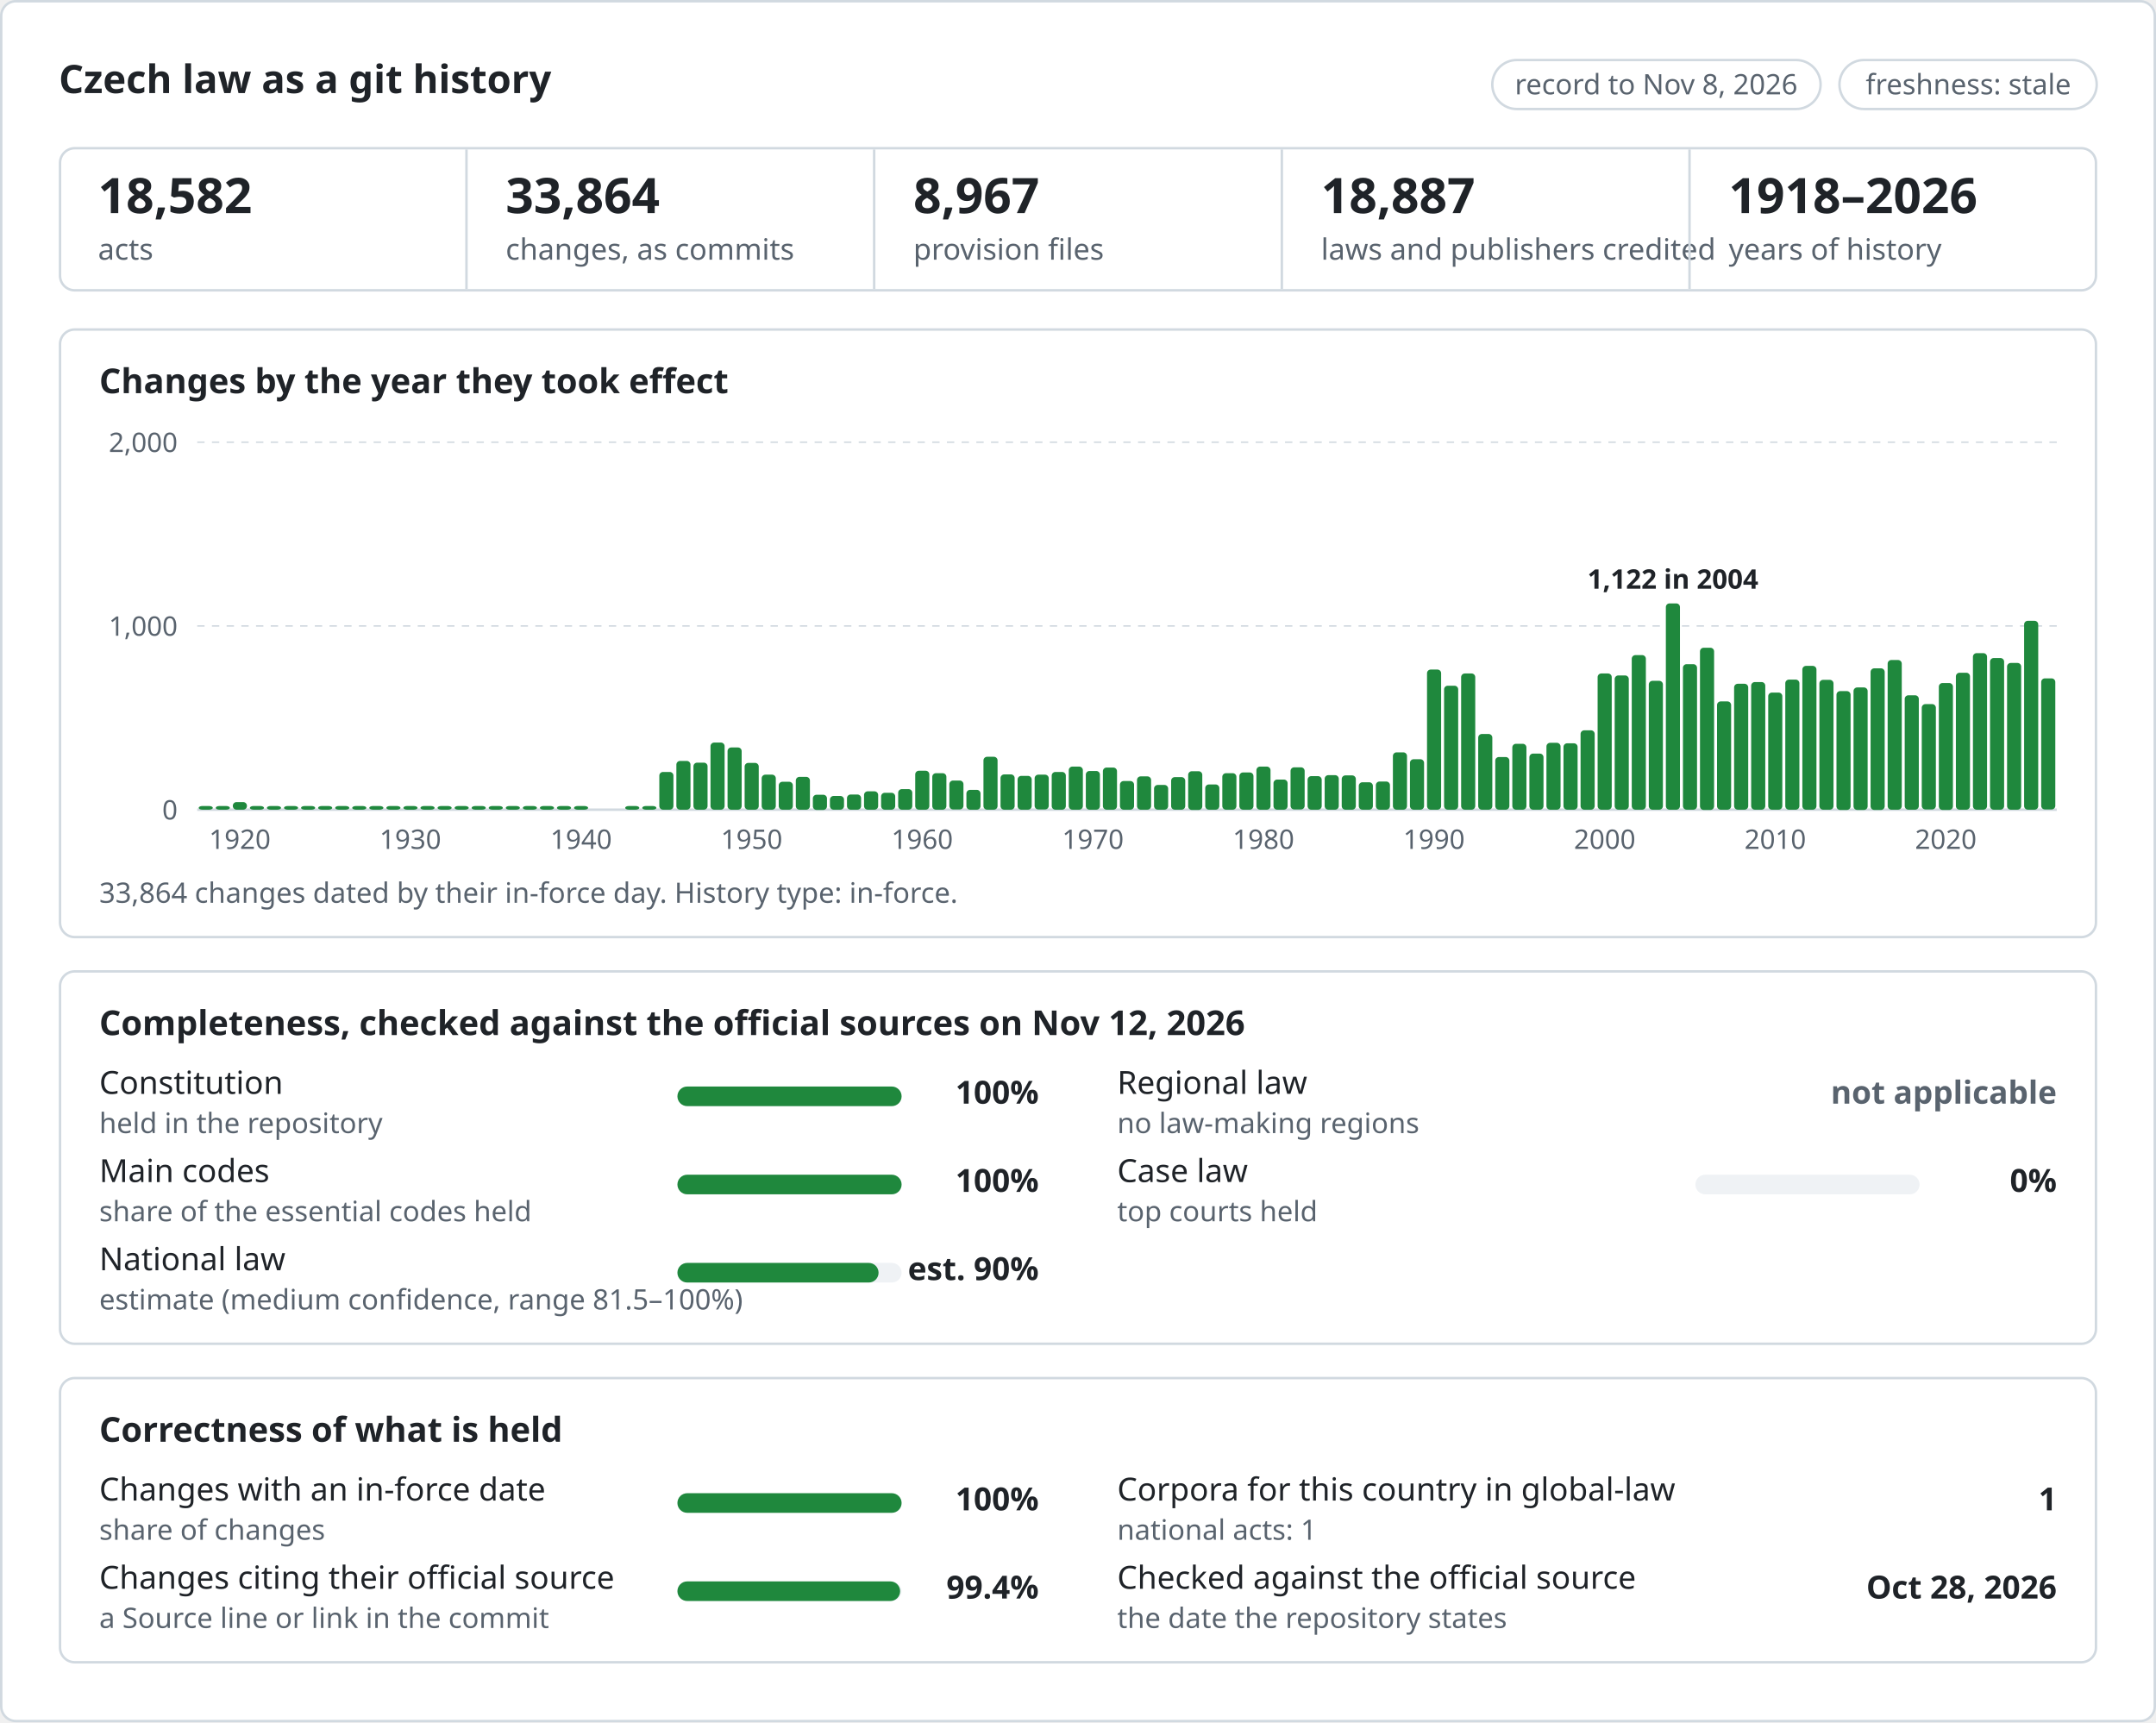
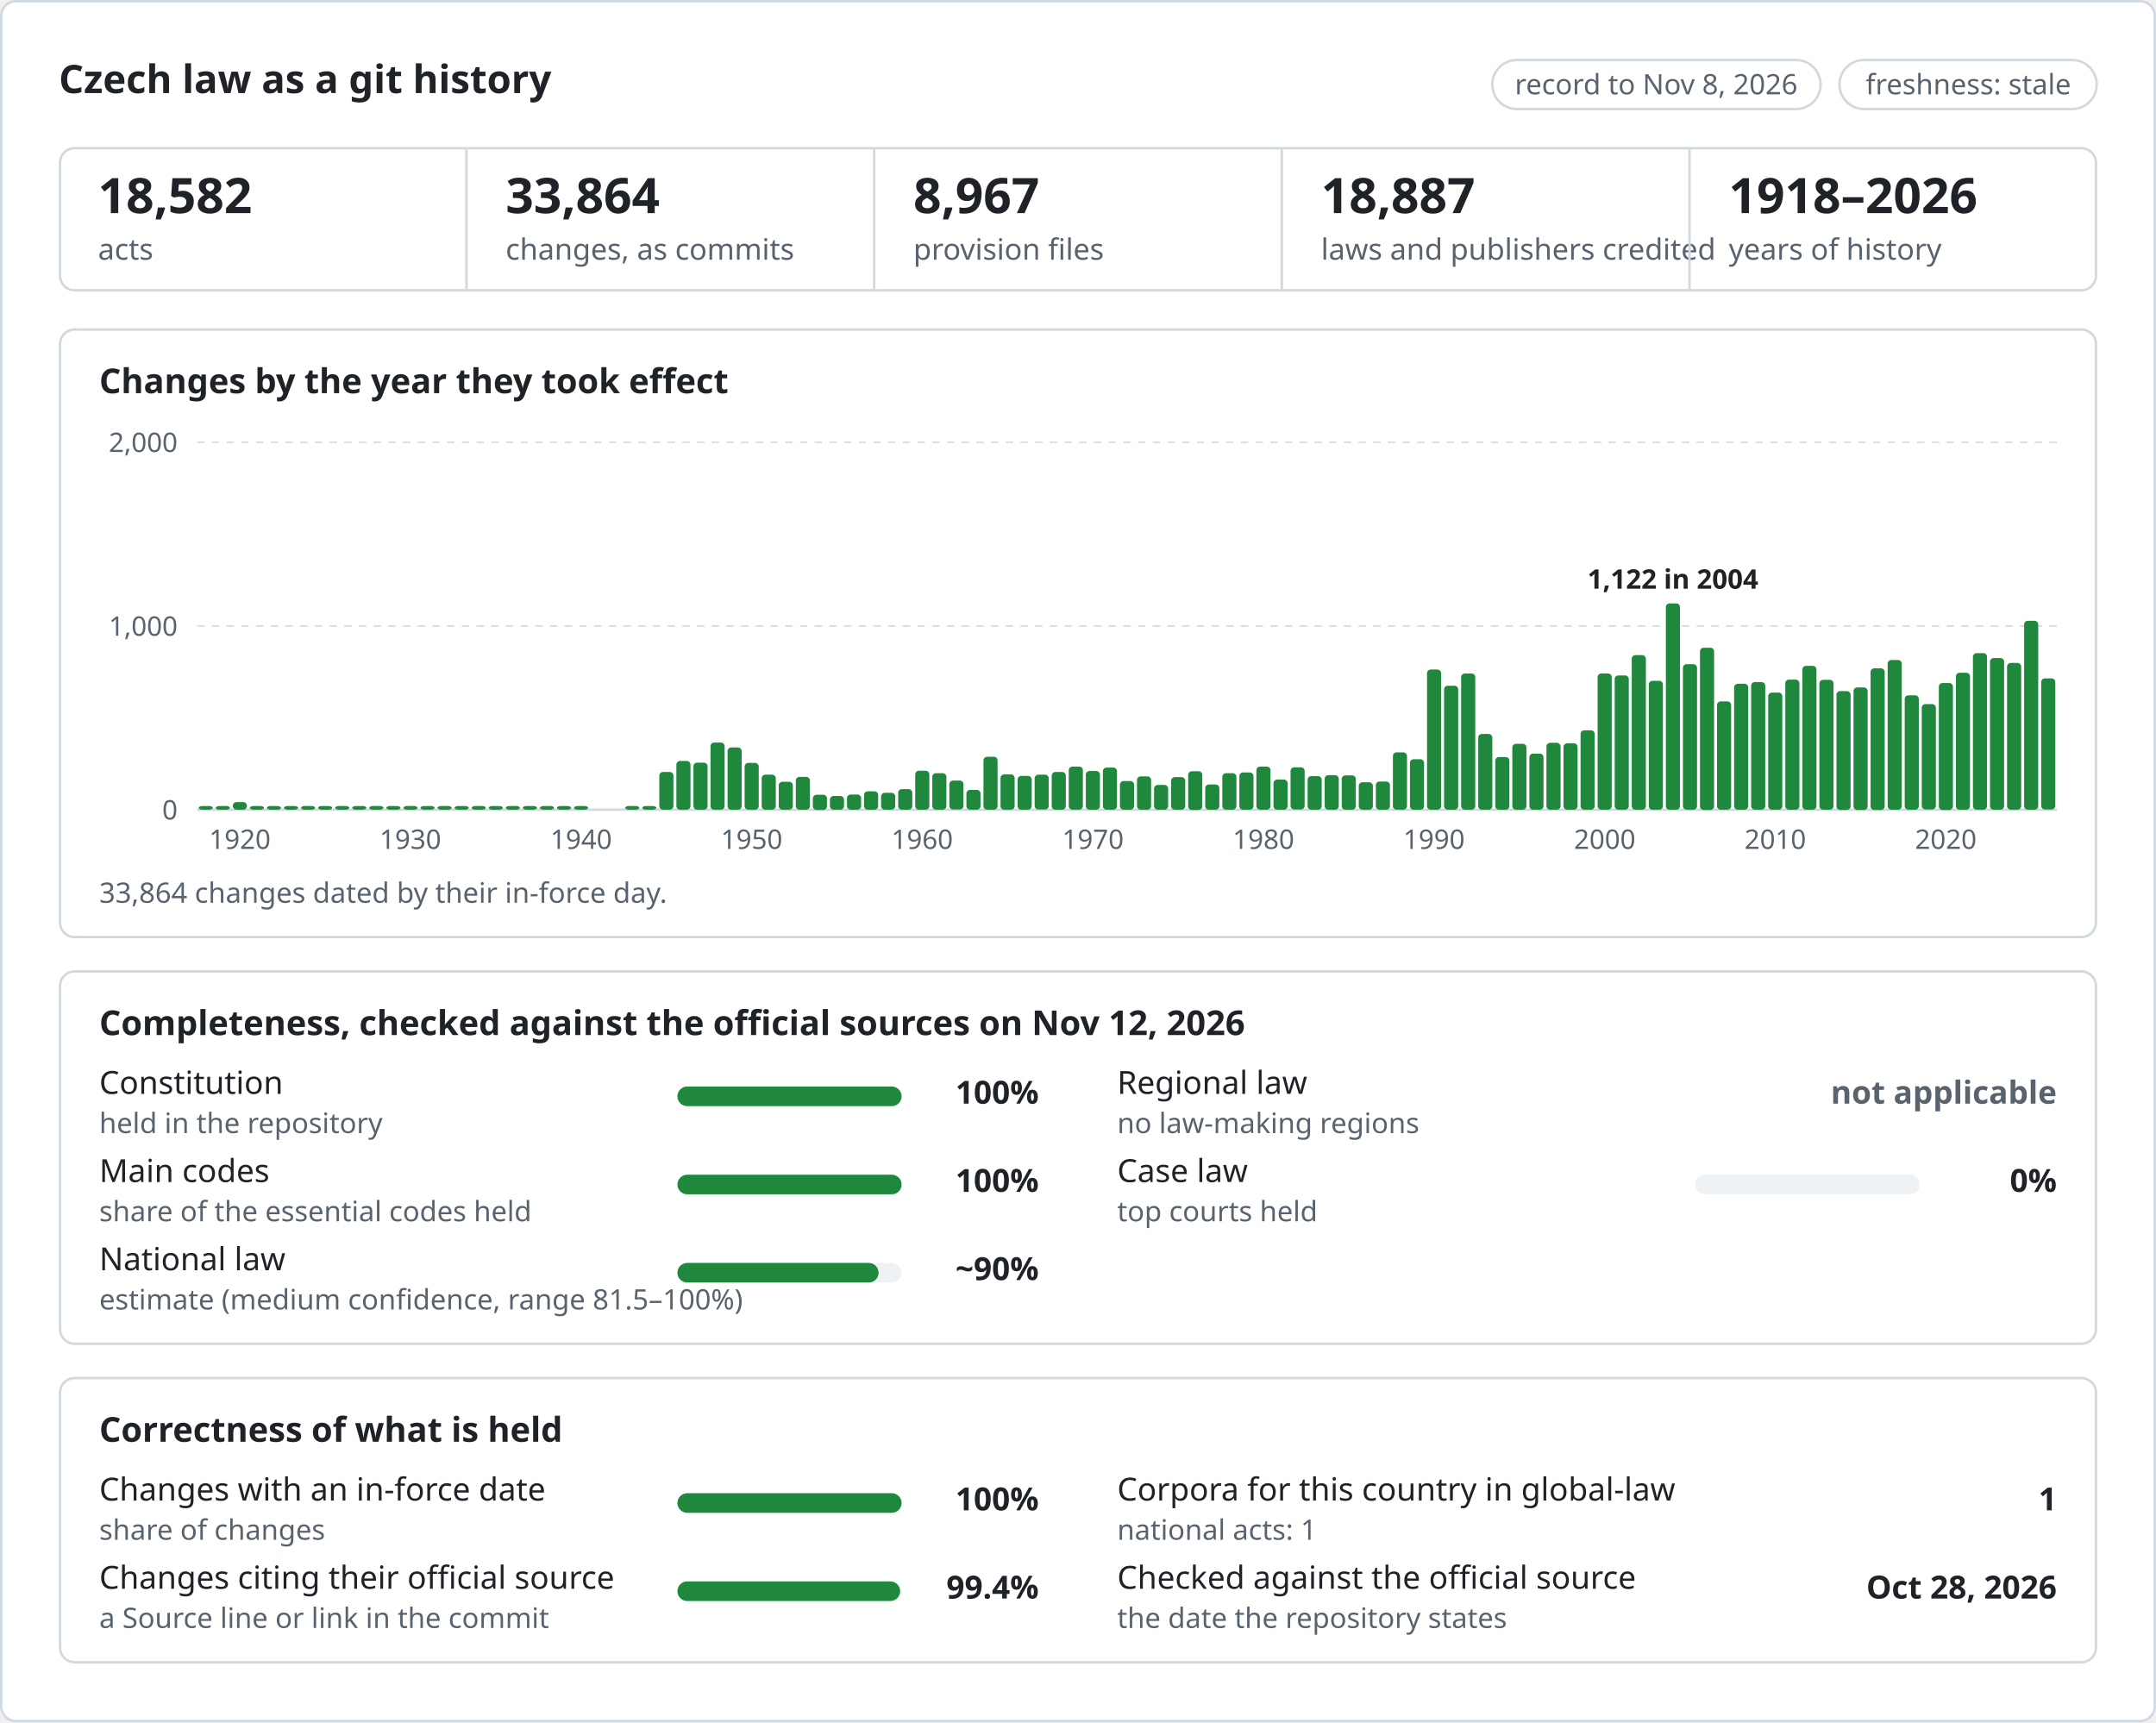
<svg xmlns="http://www.w3.org/2000/svg" width="880" height="703" viewBox="0 0 880 703" font-family="-apple-system,BlinkMacSystemFont,Segoe UI,Noto Sans,Helvetica,Arial,sans-serif">
  <rect x="0.5" y="0.5" width="879" height="702" rx="6" fill="#ffffff" stroke="#d1d9e0" />
  <text x="24" y="38" font-size="16" font-weight="600" fill="#1f2328">Czech law as a git history</text>
  <rect x="609.1" y="24.5" width="134" height="20" rx="10" fill="none" stroke="#d1d9e0" />
  <text x="676.0" y="38.5" font-size="11.5" font-weight="500" text-anchor="middle" fill="#59636e">record to Nov 8, 2026</text>
  <rect x="750.8" y="24.5" width="105" height="20" rx="10" fill="none" stroke="#d1d9e0" />
  <text x="803.4" y="38.5" font-size="11.5" font-weight="500" text-anchor="middle" fill="#59636e">freshness: stale</text>
  <rect x="24.5" y="60.5" width="831" height="58" rx="6" fill="#ffffff" stroke="#d1d9e0" />
  <text x="40.0" y="87" font-size="20" font-weight="600" fill="#1f2328">18,582</text>
  <text x="40.0" y="106" font-size="12" fill="#59636e">acts</text>
  <line x1="190.4" y1="61" x2="190.4" y2="118" stroke="#d1d9e0" />
  <text x="206.4" y="87" font-size="20" font-weight="600" fill="#1f2328">33,864</text>
  <text x="206.4" y="106" font-size="12" fill="#59636e">changes, as commits</text>
  <line x1="356.8" y1="61" x2="356.8" y2="118" stroke="#d1d9e0" />
  <text x="372.8" y="87" font-size="20" font-weight="600" fill="#1f2328">8,967</text>
  <text x="372.8" y="106" font-size="12" fill="#59636e">provision files</text>
  <line x1="523.2" y1="61" x2="523.2" y2="118" stroke="#d1d9e0" />
  <text x="539.2" y="87" font-size="20" font-weight="600" fill="#1f2328">18,887</text>
  <text x="539.2" y="106" font-size="12" fill="#59636e" textLength="142" lengthAdjust="spacingAndGlyphs">laws and publishers credited</text>
  <line x1="689.6" y1="61" x2="689.6" y2="118" stroke="#d1d9e0" />
  <text x="705.6" y="87" font-size="20" font-weight="600" fill="#1f2328">1918–2026</text>
  <text x="705.6" y="106" font-size="12" fill="#59636e">years of history</text>
  <rect x="24.5" y="134.5" width="831" height="248" rx="6" fill="#ffffff" stroke="#d1d9e0" />
  <text x="40.5" y="160.5" font-size="14" font-weight="600" fill="#1f2328">Changes by the year they took effect</text>
  <line x1="80.5" y1="330.5" x2="839.5" y2="330.5" stroke="#d1d9e0" stroke-width="1" />
  <text x="72.5" y="334.5" font-size="11" text-anchor="end" fill="#59636e">0</text>
  <line x1="80.5" y1="255.5" x2="839.5" y2="255.5" stroke="#d1d9e0" stroke-width="0.6" stroke-dasharray="3 3" />
  <text x="72.5" y="259.5" font-size="11" text-anchor="end" fill="#59636e">1,000</text>
  <line x1="80.5" y1="180.5" x2="839.5" y2="180.5" stroke="#d1d9e0" stroke-width="0.6" stroke-dasharray="3 3" />
  <text x="72.5" y="184.5" font-size="11" text-anchor="end" fill="#59636e">2,000</text>
  <rect x="81.10" y="329.0" width="5.76" height="1.5" rx="1.5" fill="#1f883d" />
  <rect x="88.06" y="329.0" width="5.76" height="1.5" rx="1.5" fill="#1f883d" />
  <rect x="95.03" y="327.4" width="5.76" height="3.1" rx="1.5" fill="#1f883d" />
  <text x="97.9" y="346.5" font-size="11" text-anchor="middle" fill="#59636e">1920</text>
  <rect x="101.99" y="329.0" width="5.76" height="1.5" rx="1.5" fill="#1f883d" />
  <rect x="108.95" y="329.0" width="5.76" height="1.5" rx="1.5" fill="#1f883d" />
  <rect x="115.92" y="329.0" width="5.76" height="1.5" rx="1.5" fill="#1f883d" />
  <rect x="122.88" y="329.0" width="5.76" height="1.5" rx="1.5" fill="#1f883d" />
  <rect x="129.84" y="329.0" width="5.76" height="1.5" rx="1.5" fill="#1f883d" />
  <rect x="136.81" y="329.0" width="5.76" height="1.5" rx="1.5" fill="#1f883d" />
  <rect x="143.77" y="329.0" width="5.76" height="1.5" rx="1.5" fill="#1f883d" />
  <rect x="150.73" y="329.0" width="5.76" height="1.5" rx="1.5" fill="#1f883d" />
  <rect x="157.70" y="329.0" width="5.76" height="1.5" rx="1.5" fill="#1f883d" />
  <rect x="164.66" y="329.0" width="5.76" height="1.5" rx="1.5" fill="#1f883d" />
  <text x="167.5" y="346.5" font-size="11" text-anchor="middle" fill="#59636e">1930</text>
  <rect x="171.62" y="329.0" width="5.76" height="1.5" rx="1.5" fill="#1f883d" />
  <rect x="178.59" y="329.0" width="5.76" height="1.5" rx="1.5" fill="#1f883d" />
  <rect x="185.55" y="329.0" width="5.76" height="1.5" rx="1.5" fill="#1f883d" />
  <rect x="192.51" y="329.0" width="5.76" height="1.5" rx="1.5" fill="#1f883d" />
  <rect x="199.48" y="329.0" width="5.76" height="1.5" rx="1.5" fill="#1f883d" />
  <rect x="206.44" y="329.0" width="5.76" height="1.5" rx="1.5" fill="#1f883d" />
  <rect x="213.40" y="329.0" width="5.76" height="1.5" rx="1.5" fill="#1f883d" />
  <rect x="220.37" y="329.0" width="5.76" height="1.5" rx="1.5" fill="#1f883d" />
  <rect x="227.33" y="329.0" width="5.76" height="1.5" rx="1.5" fill="#1f883d" />
  <rect x="234.29" y="329.0" width="5.76" height="1.5" rx="1.5" fill="#1f883d" />
  <text x="237.2" y="346.5" font-size="11" text-anchor="middle" fill="#59636e">1940</text>
  <rect x="255.18" y="329.0" width="5.76" height="1.5" rx="1.5" fill="#1f883d" />
  <rect x="262.15" y="329.0" width="5.76" height="1.5" rx="1.5" fill="#1f883d" />
  <rect x="269.11" y="315.1" width="5.76" height="15.4" rx="1.5" fill="#1f883d" />
  <rect x="276.07" y="310.6" width="5.76" height="19.9" rx="1.5" fill="#1f883d" />
  <rect x="283.04" y="311.3" width="5.76" height="19.2" rx="1.5" fill="#1f883d" />
  <rect x="290.00" y="303.1" width="5.76" height="27.4" rx="1.5" fill="#1f883d" />
  <rect x="296.96" y="305.1" width="5.76" height="25.4" rx="1.5" fill="#1f883d" />
  <rect x="303.93" y="311.4" width="5.76" height="19.1" rx="1.5" fill="#1f883d" />
  <text x="306.8" y="346.5" font-size="11" text-anchor="middle" fill="#59636e">1950</text>
  <rect x="310.89" y="316.2" width="5.76" height="14.3" rx="1.5" fill="#1f883d" />
  <rect x="317.85" y="319.1" width="5.76" height="11.4" rx="1.5" fill="#1f883d" />
  <rect x="324.82" y="317.1" width="5.76" height="13.4" rx="1.5" fill="#1f883d" />
  <rect x="331.78" y="324.4" width="5.76" height="6.2" rx="1.5" fill="#1f883d" />
  <rect x="338.74" y="324.9" width="5.76" height="5.6" rx="1.5" fill="#1f883d" />
  <rect x="345.71" y="324.3" width="5.76" height="6.2" rx="1.5" fill="#1f883d" />
  <rect x="352.67" y="323.0" width="5.76" height="7.5" rx="1.5" fill="#1f883d" />
  <rect x="359.63" y="323.6" width="5.76" height="6.9" rx="1.5" fill="#1f883d" />
  <rect x="366.60" y="322.1" width="5.76" height="8.4" rx="1.5" fill="#1f883d" />
  <rect x="373.56" y="314.6" width="5.76" height="15.9" rx="1.5" fill="#1f883d" />
  <text x="376.4" y="346.5" font-size="11" text-anchor="middle" fill="#59636e">1960</text>
  <rect x="380.52" y="315.6" width="5.76" height="14.9" rx="1.5" fill="#1f883d" />
  <rect x="387.49" y="318.6" width="5.76" height="11.8" rx="1.5" fill="#1f883d" />
  <rect x="394.45" y="322.4" width="5.76" height="8.1" rx="1.5" fill="#1f883d" />
  <rect x="401.41" y="308.9" width="5.76" height="21.6" rx="1.5" fill="#1f883d" />
  <rect x="408.38" y="316.1" width="5.76" height="14.4" rx="1.5" fill="#1f883d" />
  <rect x="415.34" y="316.7" width="5.76" height="13.8" rx="1.5" fill="#1f883d" />
  <rect x="422.30" y="316.2" width="5.76" height="14.2" rx="1.5" fill="#1f883d" />
  <rect x="429.27" y="315.1" width="5.76" height="15.4" rx="1.5" fill="#1f883d" />
  <rect x="436.23" y="312.9" width="5.76" height="17.6" rx="1.5" fill="#1f883d" />
  <rect x="443.19" y="314.7" width="5.76" height="15.8" rx="1.5" fill="#1f883d" />
  <text x="446.1" y="346.5" font-size="11" text-anchor="middle" fill="#59636e">1970</text>
  <rect x="450.16" y="313.3" width="5.76" height="17.2" rx="1.5" fill="#1f883d" />
  <rect x="457.12" y="318.8" width="5.76" height="11.7" rx="1.5" fill="#1f883d" />
  <rect x="464.08" y="316.9" width="5.76" height="13.6" rx="1.5" fill="#1f883d" />
  <rect x="471.04" y="320.4" width="5.76" height="10.1" rx="1.5" fill="#1f883d" />
  <rect x="478.01" y="317.2" width="5.76" height="13.3" rx="1.5" fill="#1f883d" />
  <rect x="484.97" y="314.8" width="5.76" height="15.8" rx="1.5" fill="#1f883d" />
  <rect x="491.93" y="320.2" width="5.76" height="10.3" rx="1.5" fill="#1f883d" />
  <rect x="498.90" y="315.6" width="5.76" height="14.9" rx="1.5" fill="#1f883d" />
  <rect x="505.86" y="315.3" width="5.76" height="15.2" rx="1.5" fill="#1f883d" />
  <rect x="512.82" y="312.9" width="5.76" height="17.6" rx="1.5" fill="#1f883d" />
  <text x="515.7" y="346.5" font-size="11" text-anchor="middle" fill="#59636e">1980</text>
  <rect x="519.79" y="318.2" width="5.76" height="12.3" rx="1.5" fill="#1f883d" />
  <rect x="526.75" y="313.2" width="5.76" height="17.2" rx="1.5" fill="#1f883d" />
  <rect x="533.71" y="316.8" width="5.76" height="13.7" rx="1.5" fill="#1f883d" />
  <rect x="540.68" y="316.4" width="5.76" height="14.1" rx="1.5" fill="#1f883d" />
  <rect x="547.64" y="316.5" width="5.76" height="14.0" rx="1.5" fill="#1f883d" />
  <rect x="554.60" y="319.3" width="5.76" height="11.2" rx="1.5" fill="#1f883d" />
  <rect x="561.57" y="319.0" width="5.76" height="11.5" rx="1.5" fill="#1f883d" />
  <rect x="568.53" y="307.1" width="5.76" height="23.4" rx="1.5" fill="#1f883d" />
  <rect x="575.49" y="309.9" width="5.76" height="20.6" rx="1.5" fill="#1f883d" />
  <rect x="582.46" y="273.3" width="5.76" height="57.2" rx="1.5" fill="#1f883d" />
  <text x="585.3" y="346.5" font-size="11" text-anchor="middle" fill="#59636e">1990</text>
  <rect x="589.42" y="279.9" width="5.76" height="50.6" rx="1.5" fill="#1f883d" />
  <rect x="596.38" y="274.9" width="5.76" height="55.6" rx="1.5" fill="#1f883d" />
  <rect x="603.35" y="299.6" width="5.76" height="30.9" rx="1.5" fill="#1f883d" />
  <rect x="610.31" y="309.0" width="5.76" height="21.5" rx="1.5" fill="#1f883d" />
  <rect x="617.27" y="303.6" width="5.76" height="26.9" rx="1.5" fill="#1f883d" />
  <rect x="624.24" y="307.6" width="5.76" height="22.9" rx="1.5" fill="#1f883d" />
  <rect x="631.20" y="303.2" width="5.76" height="27.3" rx="1.5" fill="#1f883d" />
  <rect x="638.16" y="303.4" width="5.76" height="27.1" rx="1.5" fill="#1f883d" />
  <rect x="645.13" y="298.1" width="5.76" height="32.4" rx="1.5" fill="#1f883d" />
  <rect x="652.09" y="274.9" width="5.76" height="55.6" rx="1.5" fill="#1f883d" />
  <text x="655.0" y="346.5" font-size="11" text-anchor="middle" fill="#59636e">2000</text>
  <rect x="659.05" y="275.7" width="5.76" height="54.8" rx="1.5" fill="#1f883d" />
  <rect x="666.02" y="267.4" width="5.76" height="63.1" rx="1.5" fill="#1f883d" />
  <rect x="672.98" y="277.9" width="5.76" height="52.6" rx="1.5" fill="#1f883d" />
  <rect x="679.94" y="246.3" width="5.76" height="84.2" rx="1.5" fill="#1f883d" />
  <text x="682.8" y="240.3" font-size="11" font-weight="600" text-anchor="middle" fill="#1f2328">1,122 in 2004</text>
  <rect x="686.91" y="271.1" width="5.76" height="59.4" rx="1.5" fill="#1f883d" />
  <rect x="693.87" y="264.4" width="5.76" height="66.2" rx="1.5" fill="#1f883d" />
  <rect x="700.83" y="286.3" width="5.76" height="44.2" rx="1.5" fill="#1f883d" />
  <rect x="707.80" y="279.1" width="5.76" height="51.4" rx="1.5" fill="#1f883d" />
  <rect x="714.76" y="278.4" width="5.76" height="52.1" rx="1.5" fill="#1f883d" />
  <rect x="721.72" y="282.7" width="5.76" height="47.8" rx="1.5" fill="#1f883d" />
  <text x="724.6" y="346.5" font-size="11" text-anchor="middle" fill="#59636e">2010</text>
  <rect x="728.69" y="277.4" width="5.76" height="53.1" rx="1.5" fill="#1f883d" />
  <rect x="735.65" y="271.8" width="5.76" height="58.7" rx="1.5" fill="#1f883d" />
  <rect x="742.61" y="277.5" width="5.76" height="53.0" rx="1.5" fill="#1f883d" />
  <rect x="749.58" y="282.1" width="5.76" height="48.5" rx="1.5" fill="#1f883d" />
  <rect x="756.54" y="280.6" width="5.76" height="50.0" rx="1.5" fill="#1f883d" />
  <rect x="763.50" y="272.8" width="5.76" height="57.8" rx="1.5" fill="#1f883d" />
  <rect x="770.47" y="269.4" width="5.76" height="61.1" rx="1.5" fill="#1f883d" />
  <rect x="777.43" y="283.8" width="5.76" height="46.7" rx="1.5" fill="#1f883d" />
  <rect x="784.39" y="287.4" width="5.76" height="43.0" rx="1.5" fill="#1f883d" />
  <rect x="791.36" y="278.8" width="5.76" height="51.8" rx="1.5" fill="#1f883d" />
  <text x="794.2" y="346.5" font-size="11" text-anchor="middle" fill="#59636e">2020</text>
  <rect x="798.32" y="274.6" width="5.76" height="55.9" rx="1.5" fill="#1f883d" />
  <rect x="805.28" y="266.6" width="5.76" height="63.9" rx="1.5" fill="#1f883d" />
  <rect x="812.25" y="268.6" width="5.76" height="61.9" rx="1.5" fill="#1f883d" />
  <rect x="819.21" y="270.6" width="5.76" height="59.9" rx="1.5" fill="#1f883d" />
  <rect x="826.17" y="253.4" width="5.76" height="77.1" rx="1.5" fill="#1f883d" />
  <rect x="833.14" y="276.9" width="5.76" height="53.5" rx="1.5" fill="#1f883d" />
-   <text x="40.5" y="368.5" font-size="11.5" fill="#59636e">33,864 changes dated by their in-force day. History type: in-force.</text>
+   <text x="40.5" y="368.5" font-size="11.5" fill="#59636e">33,864 changes dated by their in-force day.</text>
  <rect x="24.5" y="396.5" width="831" height="152" rx="6" fill="#ffffff" stroke="#d1d9e0" />
  <text x="40.5" y="422.5" font-size="14" font-weight="600" fill="#1f2328">Completeness, checked against the official sources on Nov 12, 2026</text>
  <text x="40.5" y="446.5" font-size="13" fill="#1f2328">Constitution</text>
  <text x="40.5" y="462.5" font-size="11.5" fill="#59636e">held in the repository</text>
  <g>
    <rect x="276.5" y="443.5" width="91.5" height="8" rx="4" fill="#eff2f5" />
    <rect x="276.5" y="443.5" width="91.5" height="8" rx="4" fill="#1f883d" />
  </g>
  <text x="424.0" y="450.5" font-size="13" font-weight="600" text-anchor="end" fill="#1f2328">100%</text>
  <text x="40.5" y="482.5" font-size="13" fill="#1f2328">Main codes</text>
  <text x="40.5" y="498.5" font-size="11.5" fill="#59636e">share of the essential codes held</text>
  <g>
    <rect x="276.5" y="479.5" width="91.5" height="8" rx="4" fill="#eff2f5" />
    <rect x="276.5" y="479.5" width="91.5" height="8" rx="4" fill="#1f883d" />
  </g>
  <text x="424.0" y="486.5" font-size="13" font-weight="600" text-anchor="end" fill="#1f2328">100%</text>
  <text x="40.5" y="518.5" font-size="13" fill="#1f2328">National law</text>
  <text x="40.5" y="534.5" font-size="11.5" fill="#59636e">estimate (medium confidence, range 81.5–100%)</text>
  <g>
    <rect x="276.5" y="515.5" width="91.5" height="8" rx="4" fill="#eff2f5" />
    <rect x="276.5" y="515.5" width="82.1" height="8" rx="4" fill="#1f883d" />
  </g>
-   <text x="424.0" y="522.5" font-size="13" font-weight="600" text-anchor="end" fill="#1f2328">est. 90%</text>
+   <text x="424.0" y="522.5" font-size="13" font-weight="600" text-anchor="end" fill="#1f2328">~90%</text>
  <text x="456.0" y="446.5" font-size="13" fill="#1f2328">Regional law</text>
  <text x="456.0" y="462.5" font-size="11.5" fill="#59636e">no law-making regions</text>
  <text x="839.5" y="450.5" font-size="13" font-weight="600" text-anchor="end" fill="#59636e">not applicable</text>
  <text x="456.0" y="482.5" font-size="13" fill="#1f2328">Case law</text>
  <text x="456.0" y="498.5" font-size="11.5" fill="#59636e">top courts held</text>
  <g>
    <rect x="692.0" y="479.5" width="91.5" height="8" rx="4" fill="#eff2f5" />
  </g>
  <text x="839.5" y="486.5" font-size="13" font-weight="600" text-anchor="end" fill="#1f2328">0%</text>
  <rect x="24.5" y="562.5" width="831" height="116" rx="6" fill="#ffffff" stroke="#d1d9e0" />
  <text x="40.5" y="588.5" font-size="14" font-weight="600" fill="#1f2328">Correctness of what is held</text>
  <text x="40.5" y="612.5" font-size="13" fill="#1f2328">Changes with an in-force date</text>
  <text x="40.5" y="628.5" font-size="11.5" fill="#59636e">share of changes</text>
  <g>
    <rect x="276.5" y="609.5" width="91.5" height="8" rx="4" fill="#eff2f5" />
    <rect x="276.5" y="609.5" width="91.5" height="8" rx="4" fill="#1f883d" />
  </g>
  <text x="424.0" y="616.5" font-size="13" font-weight="600" text-anchor="end" fill="#1f2328">100%</text>
  <text x="40.5" y="648.5" font-size="13" fill="#1f2328">Changes citing their official source</text>
  <text x="40.5" y="664.5" font-size="11.5" fill="#59636e">a Source line or link in the commit</text>
  <g>
    <rect x="276.5" y="645.5" width="91.5" height="8" rx="4" fill="#eff2f5" />
    <rect x="276.5" y="645.5" width="90.9" height="8" rx="4" fill="#1f883d" />
  </g>
  <text x="424.0" y="652.5" font-size="13" font-weight="600" text-anchor="end" fill="#1f2328">99.4%</text>
  <text x="456.0" y="612.5" font-size="13" fill="#1f2328">Corpora for this country in global-law</text>
  <text x="456.0" y="628.5" font-size="11.5" fill="#59636e">national acts: 1</text>
  <text x="839.5" y="616.5" font-size="13" font-weight="600" text-anchor="end" fill="#1f2328">1</text>
  <text x="456.0" y="648.5" font-size="13" fill="#1f2328">Checked against the official source</text>
  <text x="456.0" y="664.5" font-size="11.5" fill="#59636e">the date the repository states</text>
  <text x="839.5" y="652.5" font-size="13" font-weight="600" text-anchor="end" fill="#1f2328">Oct 28, 2026</text>
</svg>
